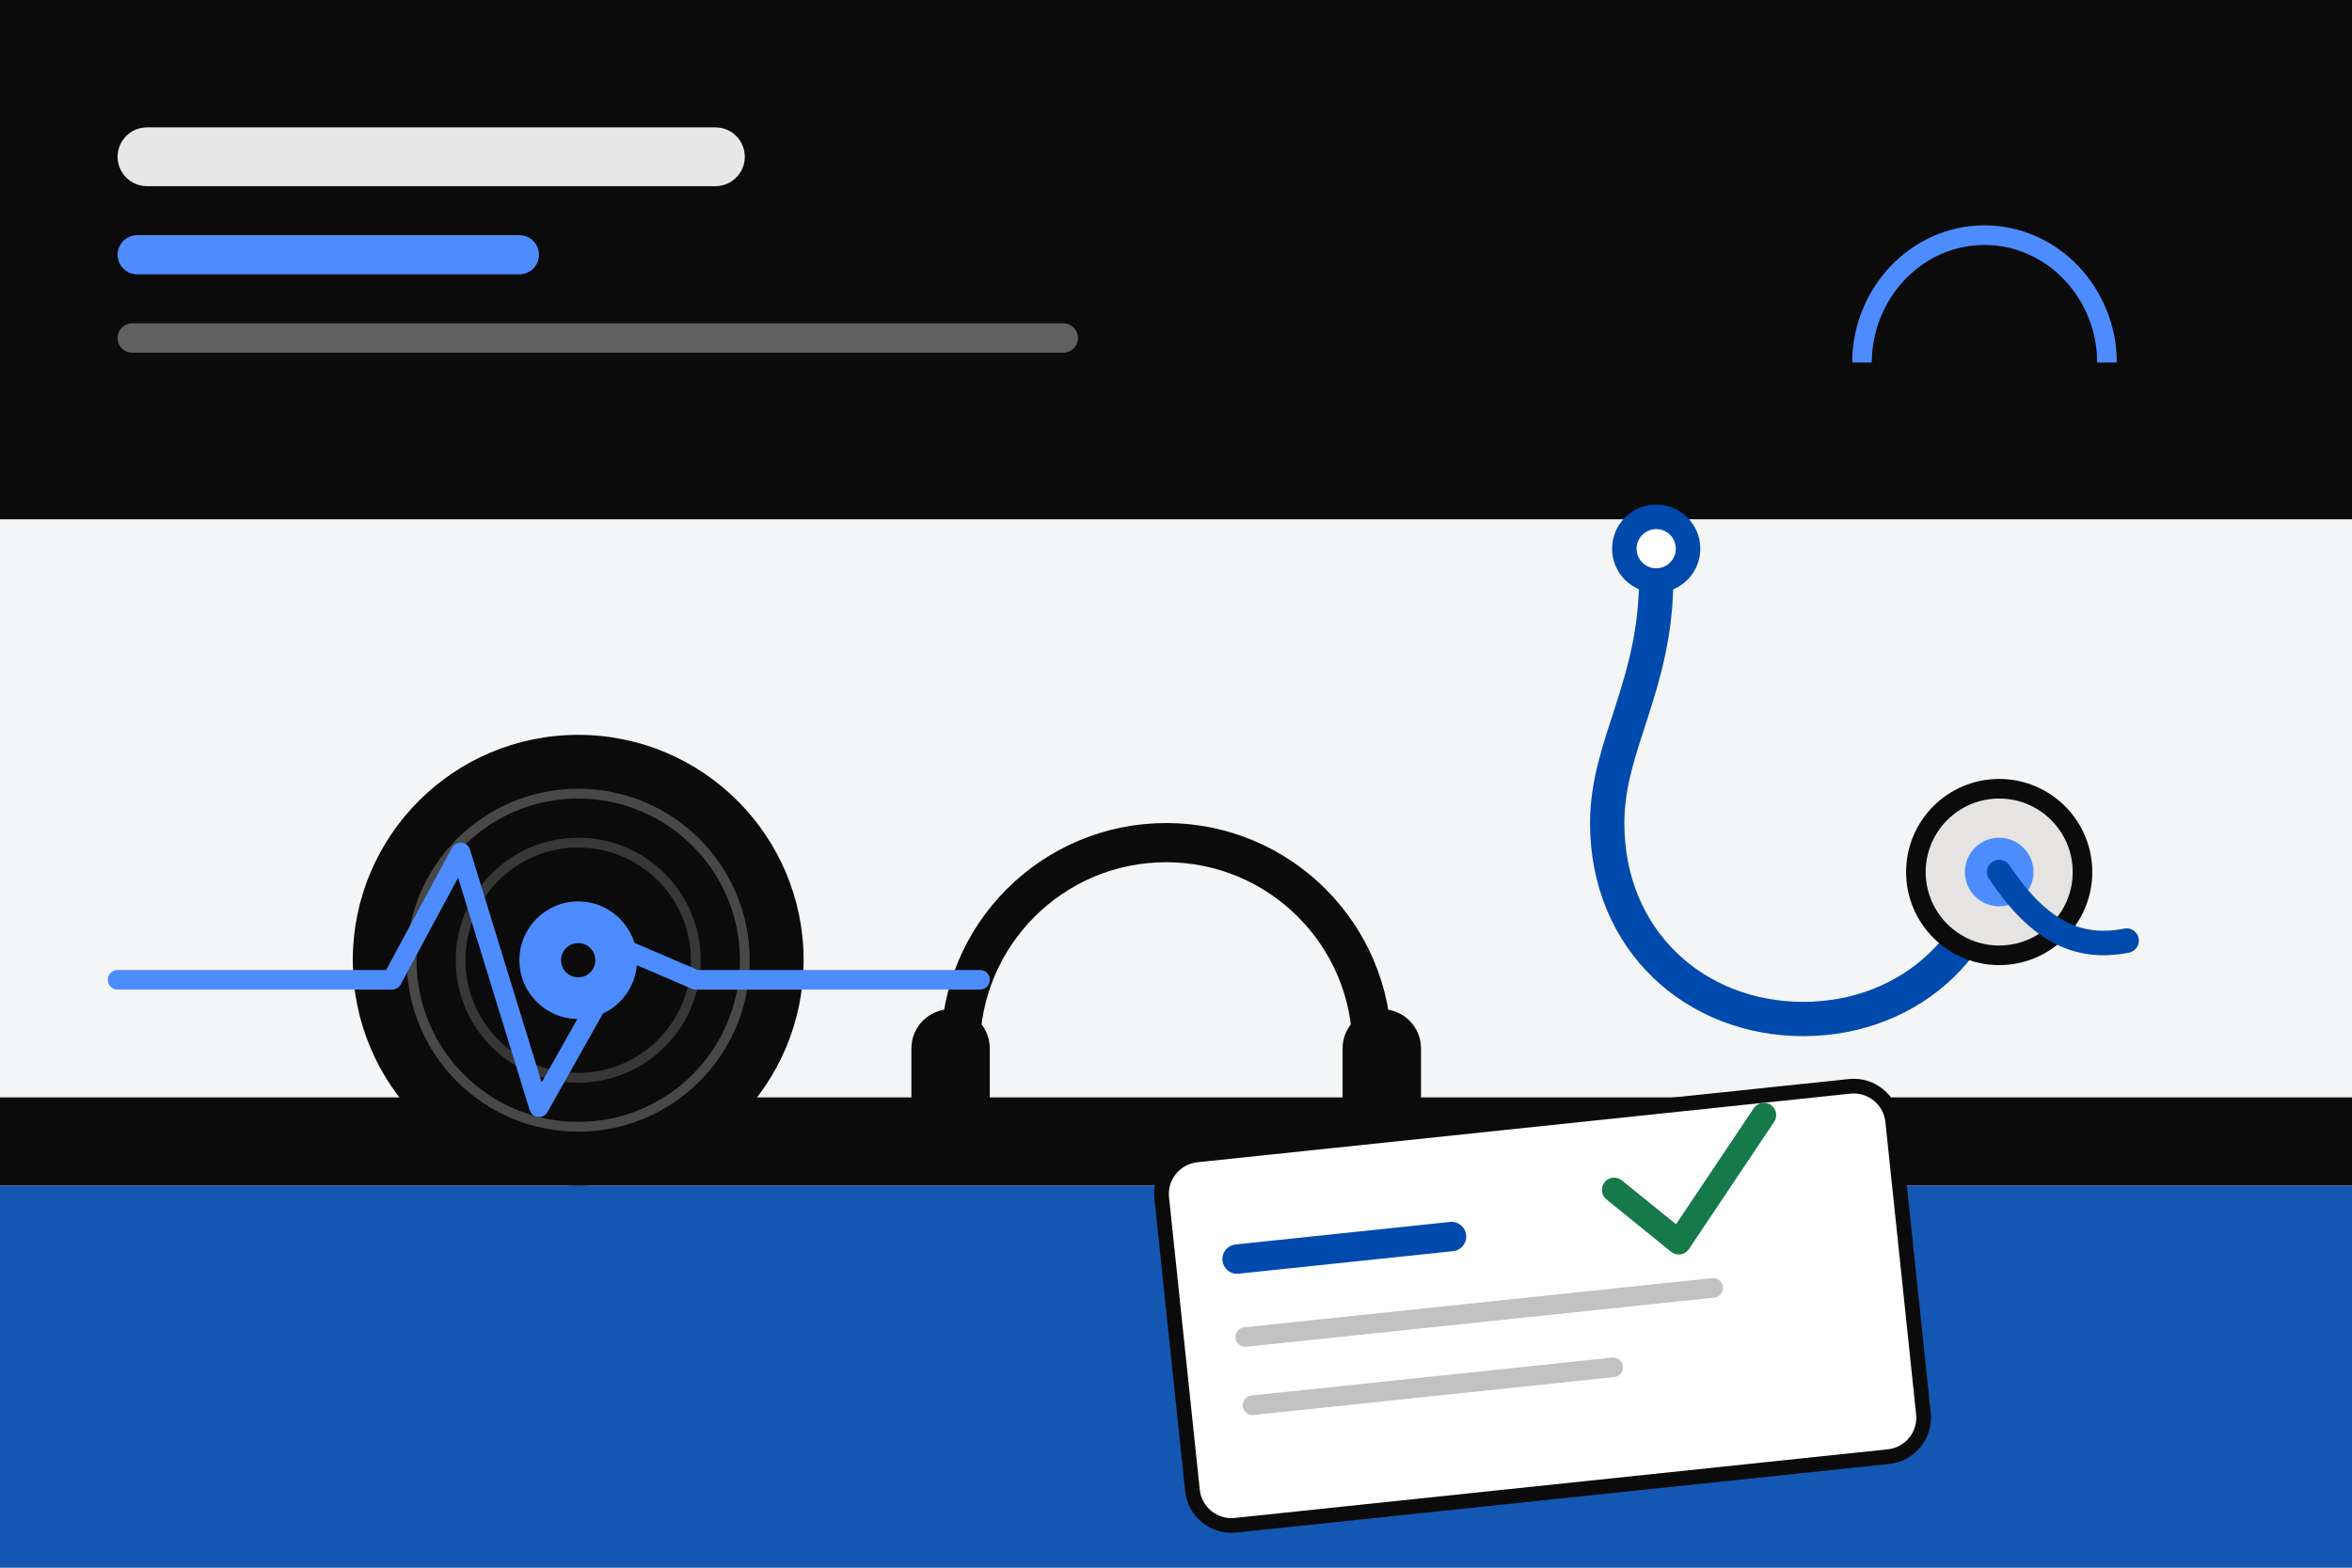
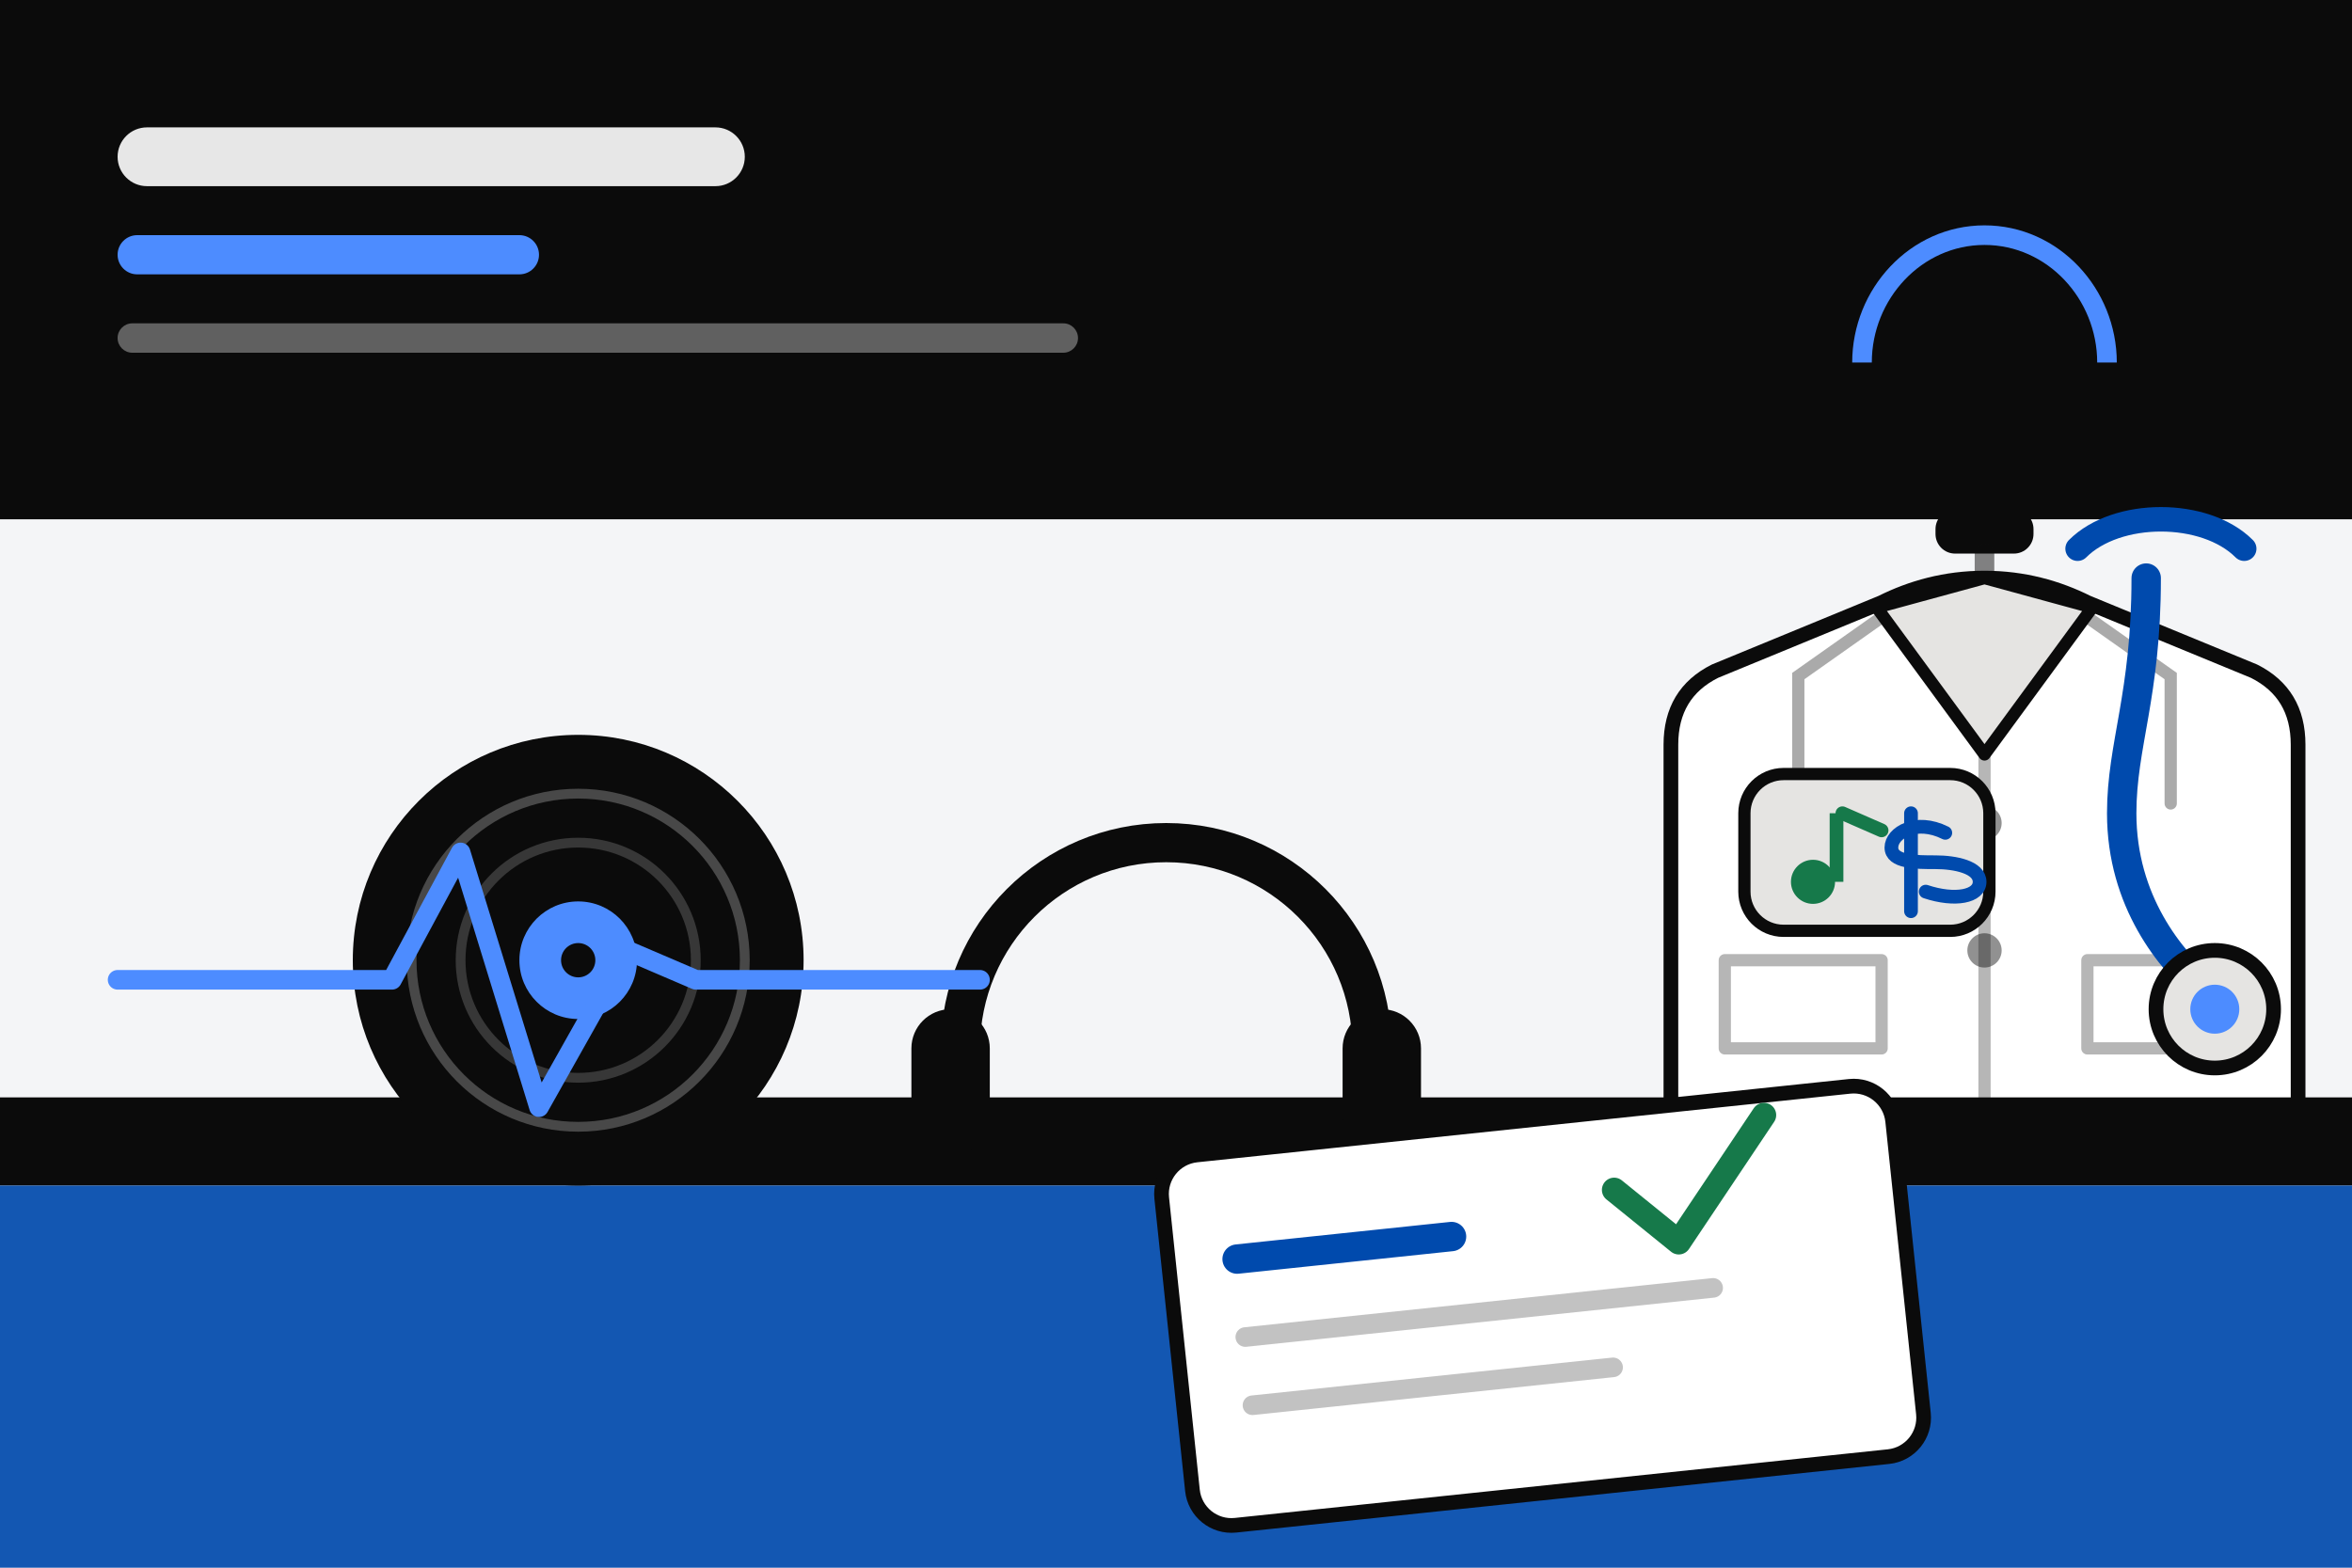
- <svg xmlns="http://www.w3.org/2000/svg" viewBox="0 0 480 320" role="img" aria-label="The Royalty Health Doctor's examination desk with a stethoscope, headphones, a vinyl record and a prescription">
+ <svg xmlns="http://www.w3.org/2000/svg" viewBox="0 0 480 320" role="img" aria-label="The Royalty Health Doctor's examination desk with a white coat hanging behind it, carrying a music note and a dollar sign, beside a vinyl record, headphones and a prescription">
  <rect width="480" height="320" fill="#F4F5F7" />
  <rect x="0" y="0" width="480" height="106" fill="#0b0b0b" />
  <rect x="24" y="26" width="128" height="12" rx="6" fill="#FFFFFF" opacity="0.9" />
  <rect x="24" y="48" width="86" height="8" rx="4" fill="#4D8CFF" />
  <rect x="24" y="66" width="196" height="6" rx="3" fill="#FFFFFF" opacity="0.35" />
  <path d="M380 74c0-14 11-26 25-26s25 12 25 26" stroke="#4D8CFF" stroke-width="4" fill="none" />
+   <g>
+     <rect x="395" y="104" width="20" height="9" rx="4" fill="#0b0b0b" />
+     <path d="M405 113v5" stroke="#0b0b0b" stroke-width="4" stroke-linecap="round" opacity="0.5" />
+     <path d="M405 118c-8 0-15 2-21 5l-34 14c-6 3-9 8-9 15v74h128v-74c0-7-3-12-9-15l-34-14c-6-3-13-5-21-5z" fill="#FFFFFF" stroke="#0b0b0b" stroke-width="3" stroke-linejoin="round" />
+     <path d="M405 118l-22 6 22 30 22-30z" fill="#E5E4E2" stroke="#0b0b0b" stroke-width="2.5" stroke-linejoin="round" />
+     <path d="M384 126l-17 12v26M426 126l17 12v26" fill="none" stroke="#0b0b0b" stroke-width="2.5" opacity="0.35" stroke-linecap="round" />
+     <path d="M405 152v74" stroke="#0b0b0b" stroke-width="2.5" opacity="0.3" />
+     <circle cx="405" cy="168" r="3.5" fill="#0b0b0b" opacity="0.45" />
+     <circle cx="405" cy="194" r="3.5" fill="#0b0b0b" opacity="0.45" />
+     <rect x="356" y="158" width="50" height="32" rx="8" fill="#E5E4E2" stroke="#0b0b0b" stroke-width="2.5" />
+     <g fill="#16794A">
+       <circle cx="370" cy="180" r="4.5" />
+       <rect x="373.4" y="166" width="2.8" height="14" />
+       <path d="M376 166l8 3.5" stroke="#16794A" stroke-width="2.8" stroke-linecap="round" />
+     </g>
+     <g fill="none" stroke="#004AAD" stroke-width="2.8" stroke-linecap="round">
+       <path d="M390 166v20" />
+       <path d="M397 170c-6-3-11 0-11 3s5 3 9 3 9 1 9 4-5 4-11 2" />
+     </g>
+     <path d="M352 196h32v18h-32zM426 196h32v18h-32z" fill="none" stroke="#0b0b0b" stroke-width="2.5" opacity="0.3" stroke-linejoin="round" />
+     <path d="M424 112c8-8 26-8 34 0" fill="none" stroke="#004AAD" stroke-width="5" stroke-linecap="round" />
+     <path d="M438 118c0 24-5 34-5 48 0 18 10 30 17 36" fill="none" stroke="#004AAD" stroke-width="6" stroke-linecap="round" />
+     <circle cx="452" cy="206" r="12" fill="#E5E4E2" stroke="#0b0b0b" stroke-width="3" />
+     <circle cx="452" cy="206" r="5" fill="#4D8CFF" />
+   </g>
  <rect x="0" y="224" width="480" height="18" fill="#0b0b0b" />
  <rect x="0" y="242" width="480" height="78" fill="#004AAD" opacity="0.92" />
  <circle cx="118" cy="196" r="46" fill="#0b0b0b" />
  <circle cx="118" cy="196" r="34" fill="none" stroke="#FFFFFF" stroke-width="2" opacity="0.25" />
  <circle cx="118" cy="196" r="24" fill="none" stroke="#FFFFFF" stroke-width="2" opacity="0.18" />
  <circle cx="118" cy="196" r="12" fill="#4D8CFF" />
  <circle cx="118" cy="196" r="3.5" fill="#0b0b0b" />
  <path d="M196 214a42 42 0 0 1 84 0" stroke="#0b0b0b" stroke-width="8" fill="none" stroke-linecap="round" />
  <rect x="186" y="206" width="16" height="30" rx="8" fill="#0b0b0b" />
  <rect x="274" y="206" width="16" height="30" rx="8" fill="#0b0b0b" />
-   <path d="M338 118c0 22-10 34-10 50 0 24 18 40 40 40s40-16 40-40" stroke="#004AAD" stroke-width="7" fill="none" stroke-linecap="round" />
-   <circle cx="338" cy="112" r="9" fill="#004AAD" />
-   <circle cx="338" cy="112" r="4" fill="#FFFFFF" />
-   <circle cx="408" cy="178" r="17" fill="#E5E4E2" stroke="#0b0b0b" stroke-width="4" />
-   <circle cx="408" cy="178" r="7" fill="#4D8CFF" />
-   <path d="M408 178c8 12 16 16 26 14" stroke="#004AAD" stroke-width="5" fill="none" stroke-linecap="round" />
  <g transform="rotate(-6 300 250)">
    <rect x="238" y="230" width="150" height="76" rx="8" fill="#FFFFFF" stroke="#0b0b0b" stroke-width="3" />
    <path d="M252 252h44" stroke="#004AAD" stroke-width="6" stroke-linecap="round" />
    <path d="M252 268h96" stroke="#0b0b0b" stroke-width="4" opacity="0.25" stroke-linecap="round" />
    <path d="M252 282h74" stroke="#0b0b0b" stroke-width="4" opacity="0.25" stroke-linecap="round" />
    <path d="M330 246l12 12 20-24" stroke="#16794A" stroke-width="5" fill="none" stroke-linecap="round" stroke-linejoin="round" />
  </g>
  <path d="M24 200h56l14-26 16 52 18-32 14 6h58" stroke="#4D8CFF" stroke-width="4" fill="none" stroke-linecap="round" stroke-linejoin="round" />
</svg>
